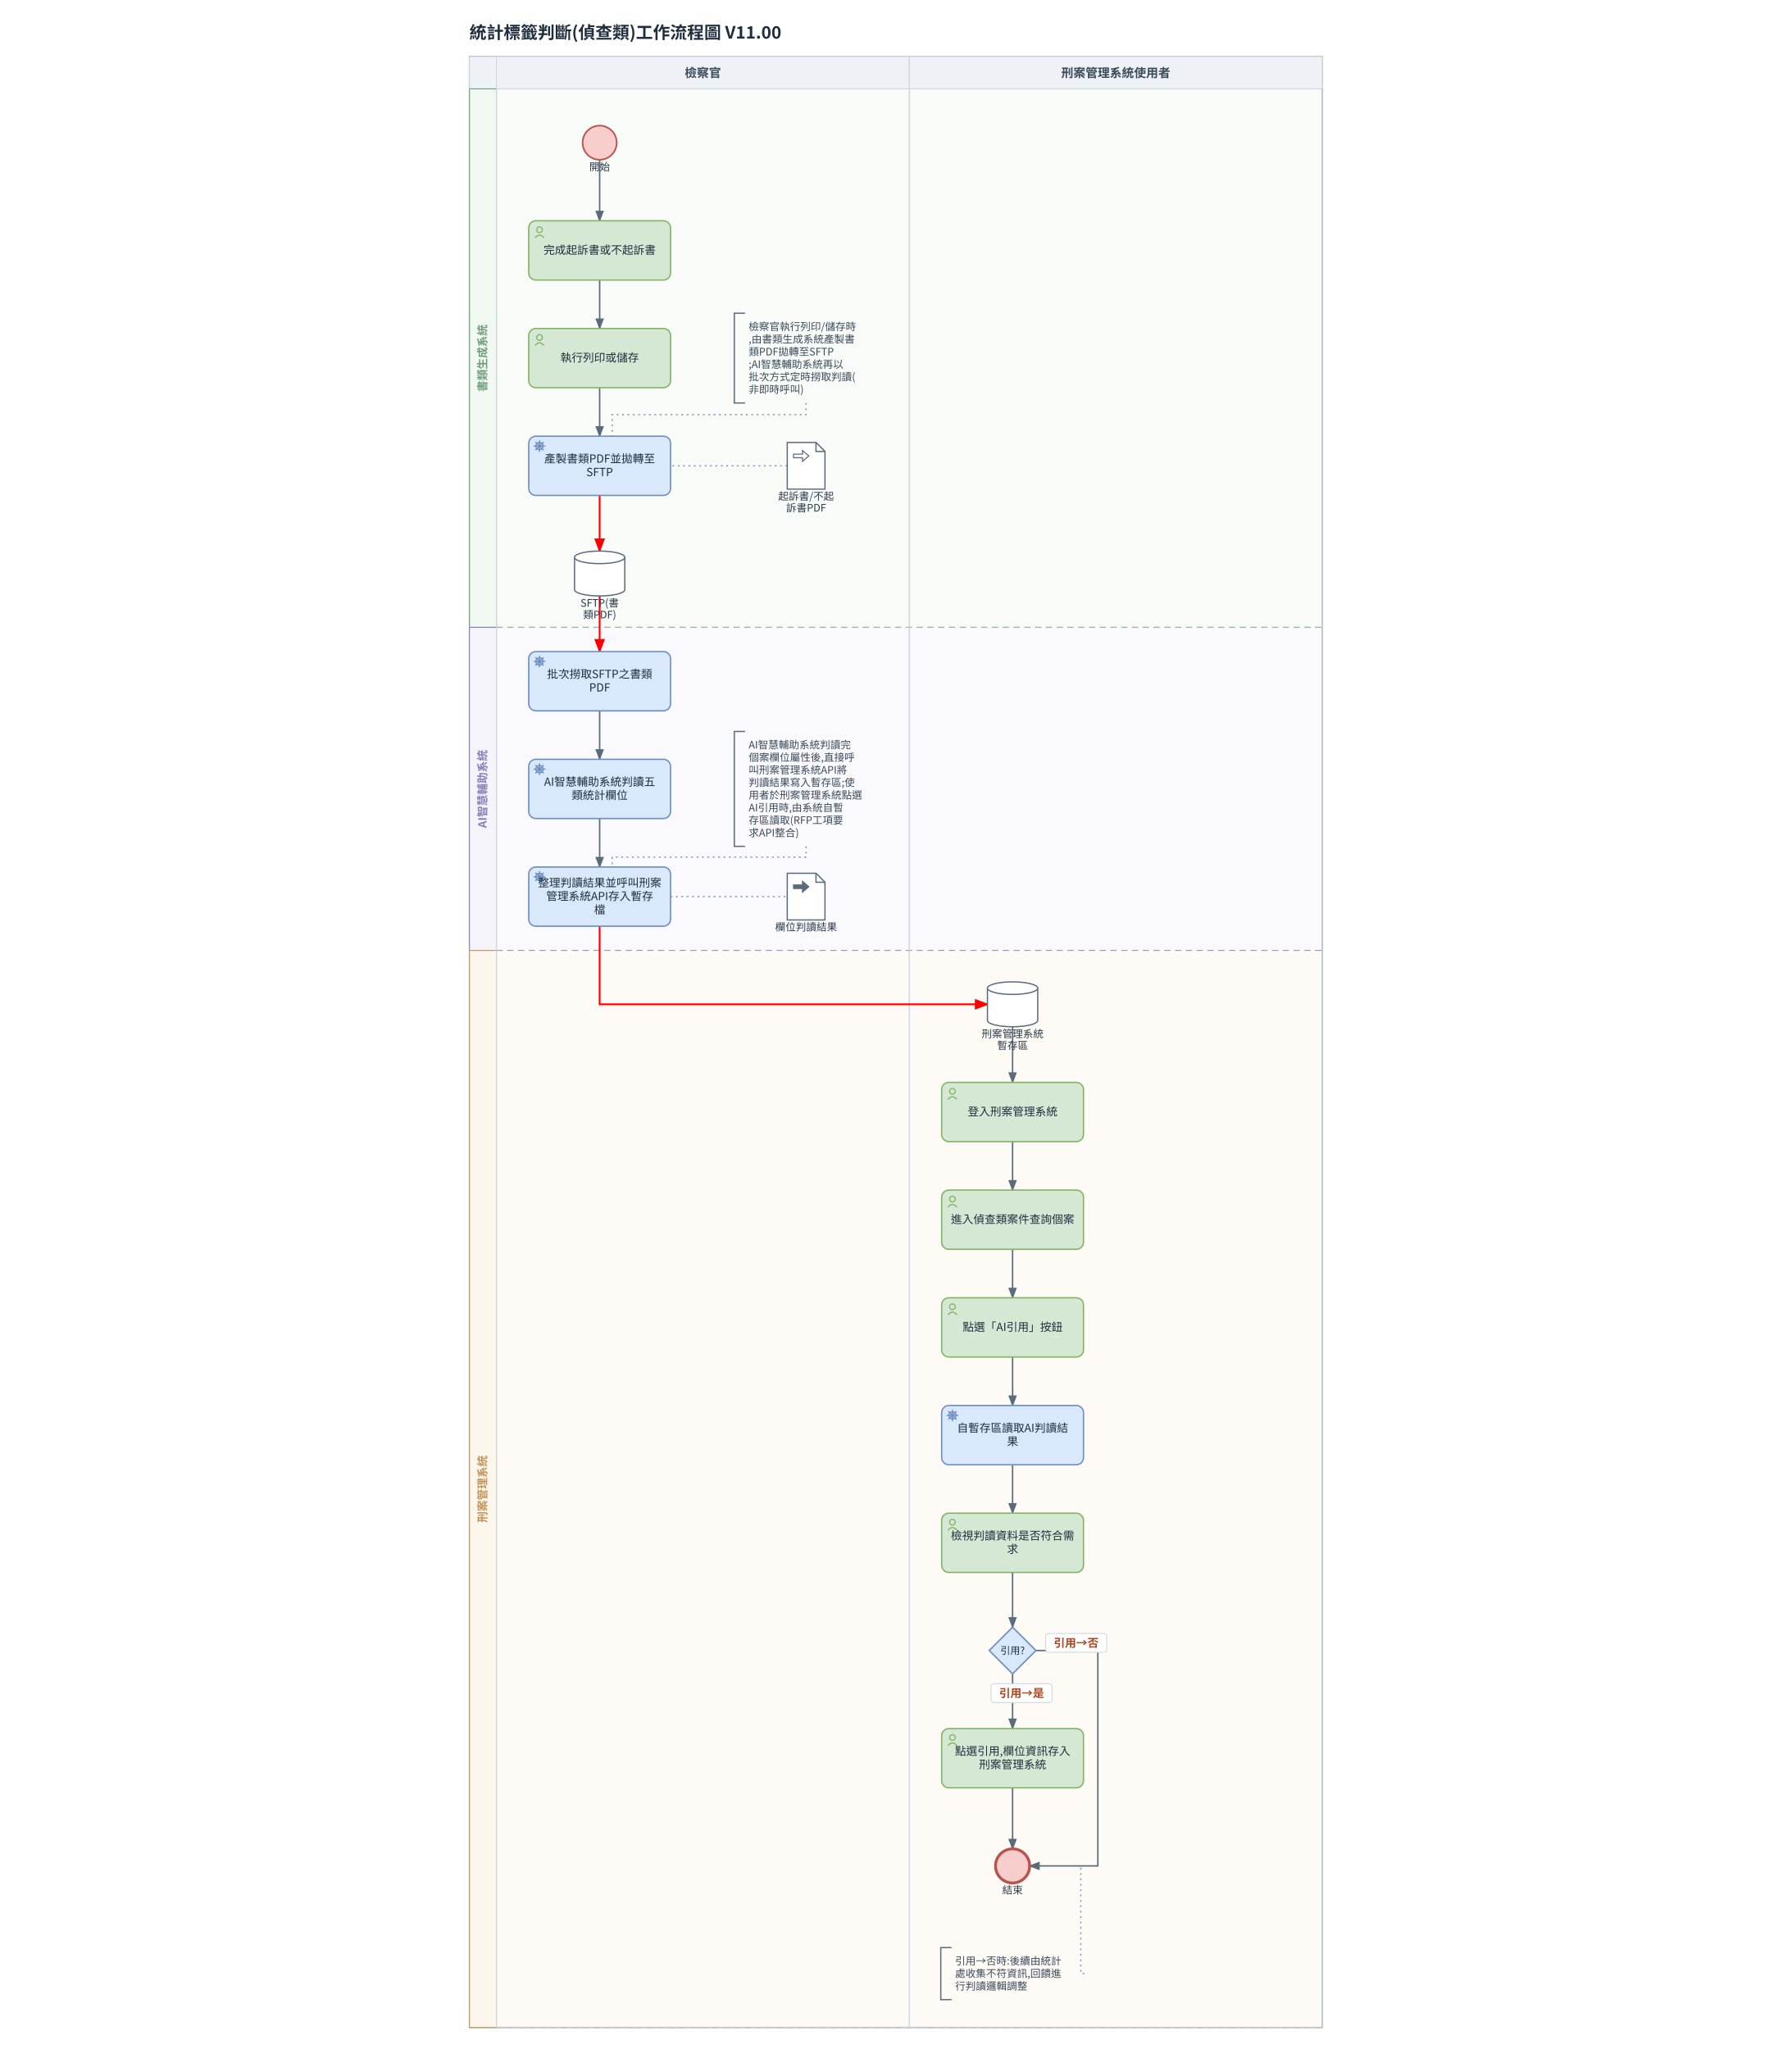
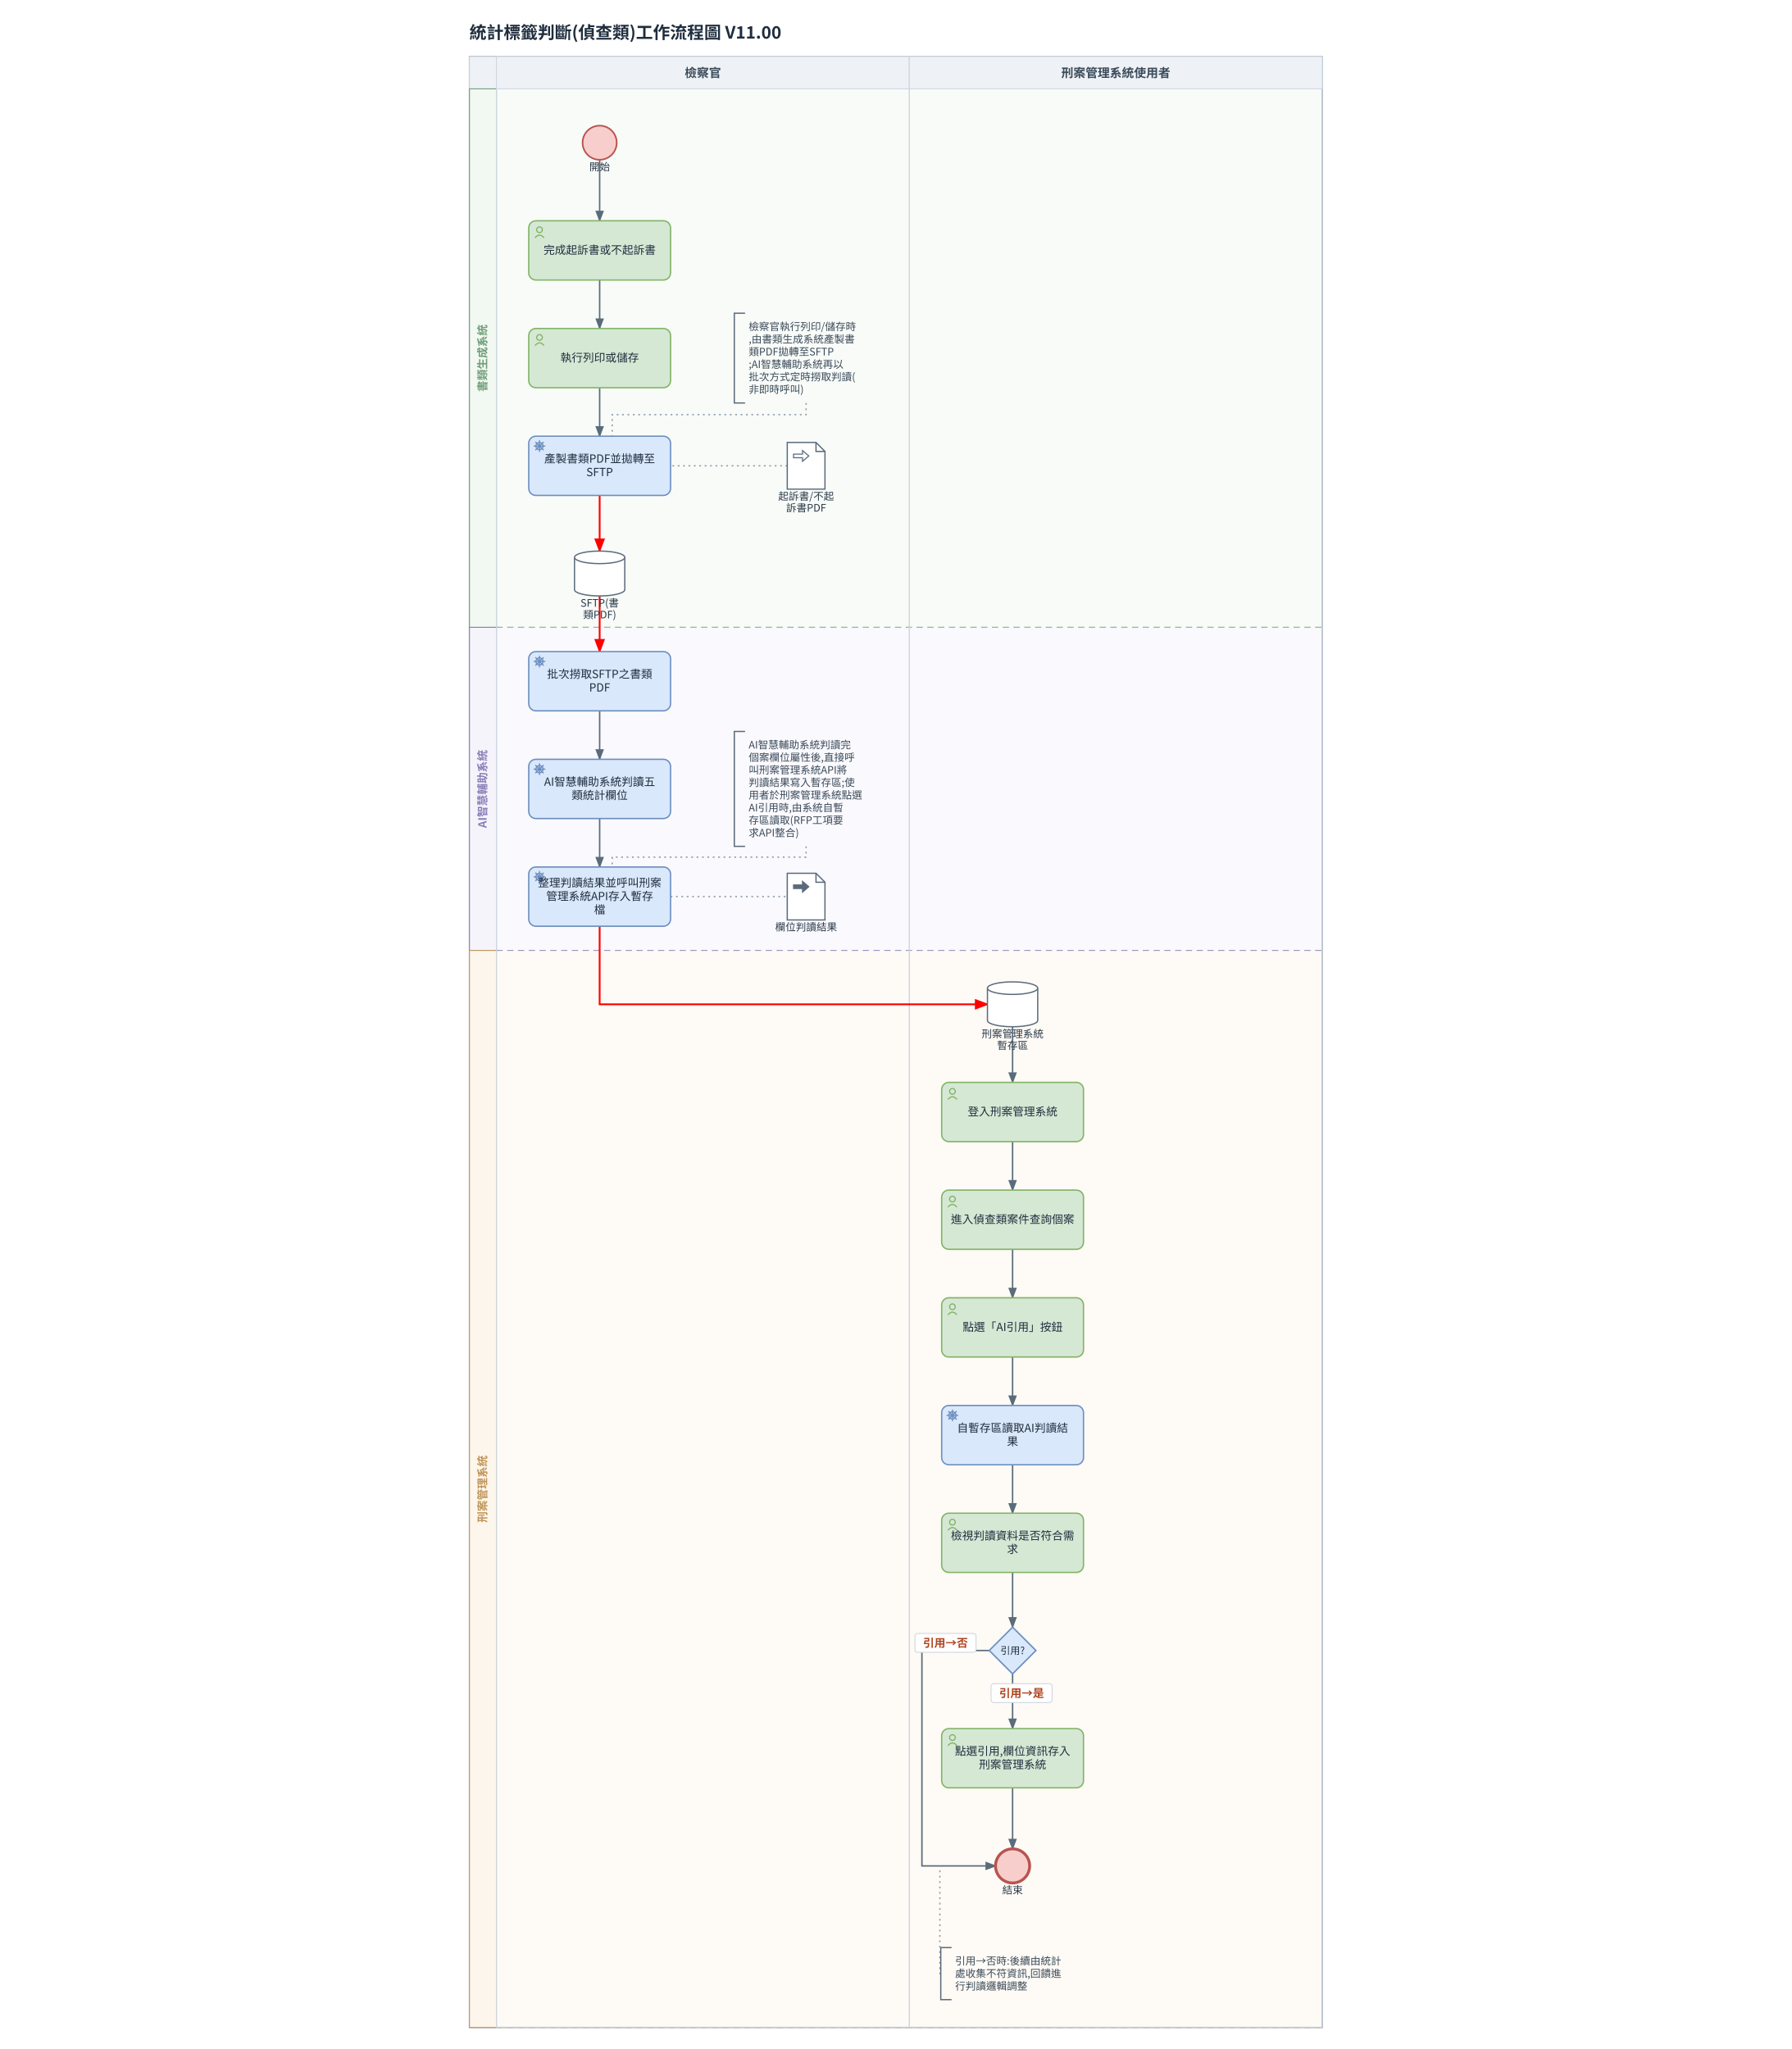
<svg xmlns="http://www.w3.org/2000/svg" viewBox="-383 7 1996 2283" data-pad="capped" font-family="Microsoft JhengHei, PingFang TC, Noto Sans CJK TC, sans-serif">
  <rect x="-383" y="7" width="1996" height="2283" fill="#ffffff" />
  <text x="140" y="50" font-size="19" font-weight="bold" fill="#1f2d3d">統計標籤判斷(偵查類)工作流程圖 V11.00</text>
  <defs>
    <marker id="arr" markerWidth="9" markerHeight="9" refX="7" refY="3" orient="auto" markerUnits="strokeWidth">
      <path d="M0,0 L8,3 L0,6 Z" fill="#5a6b7b" />
    </marker>
    <marker id="arrR" markerWidth="9" markerHeight="9" refX="7" refY="3" orient="auto" markerUnits="strokeWidth">
      <path d="M0,0 L8,3 L0,6 Z" fill="#FF0000" />
    </marker>
    <marker id="mfarr" markerWidth="11" markerHeight="11" refX="8" refY="4" orient="auto" markerUnits="strokeWidth">
      <path d="M0,0 L8,4 L0,8" fill="none" stroke="#6b7b8b" stroke-width="1.3" />
    </marker>
    <marker id="mfdot" markerWidth="10" markerHeight="10" refX="5" refY="5" orient="auto" markerUnits="strokeWidth">
      <circle cx="5" cy="5" r="3.2" fill="#fff" stroke="#6b7b8b" stroke-width="1.3" />
    </marker>
  </defs>
  <rect x="170" y="106" width="920" height="600" fill="#f2f8f2" fill-opacity="0.55" stroke="none" />
  <line x1="170" y1="706" x2="1090" y2="706" stroke="#6f9f78" stroke-width="1.2" stroke-dasharray="7 5" />
  <rect x="170" y="706" width="920" height="360" fill="#f6f4fb" fill-opacity="0.55" stroke="none" />
  <line x1="170" y1="1066" x2="1090" y2="1066" stroke="#8a7fb8" stroke-width="1.2" stroke-dasharray="7 5" />
  <rect x="170" y="1066" width="920" height="1200" fill="#fdf6ec" fill-opacity="0.55" stroke="none" />
  <line x1="170" y1="2266" x2="1090" y2="2266" stroke="#c2955a" stroke-width="1.2" stroke-dasharray="7 5" />
  <rect x="140" y="70" width="950" height="2196" fill="none" stroke="#9aa7b4" stroke-width="1.5" />
  <rect x="140" y="70" width="30" height="36" fill="#eef2f6" stroke="#cdd6df" />
  <rect x="140" y="106" width="30" height="600" fill="#f2f8f2" stroke="#6f9f78" stroke-width="1" />
  <text x="159.0" y="406.0" font-size="12.5" font-weight="bold" fill="#6f9f78" text-anchor="middle" transform="rotate(-90 159.0 406.0)">書類生成系統</text>
  <rect x="140" y="706" width="30" height="360" fill="#f6f4fb" stroke="#8a7fb8" stroke-width="1" />
  <text x="159.0" y="886.0" font-size="12.5" font-weight="bold" fill="#8a7fb8" text-anchor="middle" transform="rotate(-90 159.0 886.0)">AI智慧輔助系統</text>
  <rect x="140" y="1066" width="30" height="1200" fill="#fdf6ec" stroke="#c2955a" stroke-width="1" />
  <text x="159.0" y="1666.0" font-size="12.5" font-weight="bold" fill="#c2955a" text-anchor="middle" transform="rotate(-90 159.0 1666.0)">刑案管理系統</text>
  <rect x="170" y="70" width="460" height="2196" fill="none" stroke="#cdd6df" />
  <rect x="170" y="70" width="460" height="36" fill="#eef2f6" stroke="#cdd6df" />
  <text x="400.0" y="93" font-size="13.5" font-weight="bold" fill="#3a4a59" text-anchor="middle">檢察官</text>
  <rect x="630" y="70" width="460" height="2196" fill="none" stroke="#cdd6df" />
  <rect x="630" y="70" width="460" height="36" fill="#eef2f6" stroke="#cdd6df" />
  <text x="860.0" y="93" font-size="13.5" font-weight="bold" fill="#3a4a59" text-anchor="middle">刑案管理系統使用者</text>
  <path d="M285,185 L285,253" fill="none" stroke="#5a6b7b" stroke-width="1.6" marker-end="url(#arr)" />
  <path d="M285,319 L285,373" fill="none" stroke="#5a6b7b" stroke-width="1.6" marker-end="url(#arr)" />
  <path d="M285,439 L285,493" fill="none" stroke="#5a6b7b" stroke-width="1.6" marker-end="url(#arr)" />
  <path d="M285,559 L285,621" fill="none" stroke="#FF0000" stroke-width="2" marker-end="url(#arrR)" />
  <path d="M285,671 L285,733" fill="none" stroke="#FF0000" stroke-width="2" marker-end="url(#arrR)" />
  <path d="M285,799 L285,853" fill="none" stroke="#5a6b7b" stroke-width="1.6" marker-end="url(#arr)" />
  <path d="M285,919 L285,973" fill="none" stroke="#5a6b7b" stroke-width="1.6" marker-end="url(#arr)" />
  <path d="M285,1039 L285,1126 L717,1126" fill="none" stroke="#FF0000" stroke-width="2" marker-end="url(#arrR)" />
  <path d="M745,1151 L745,1213" fill="none" stroke="#5a6b7b" stroke-width="1.6" marker-end="url(#arr)" />
  <path d="M745,1279 L745,1333" fill="none" stroke="#5a6b7b" stroke-width="1.6" marker-end="url(#arr)" />
  <path d="M745,1399 L745,1453" fill="none" stroke="#5a6b7b" stroke-width="1.6" marker-end="url(#arr)" />
  <path d="M745,1519 L745,1573" fill="none" stroke="#5a6b7b" stroke-width="1.6" marker-end="url(#arr)" />
  <path d="M745,1639 L745,1693" fill="none" stroke="#5a6b7b" stroke-width="1.6" marker-end="url(#arr)" />
  <path d="M745,1759 L745,1820" fill="none" stroke="#5a6b7b" stroke-width="1.6" marker-end="url(#arr)" />
  <path d="M745,1872 L745,1933" fill="none" stroke="#5a6b7b" stroke-width="1.6" marker-end="url(#arr)" />
  <rect x="721.0" y="1883" width="68" height="21" fill="#fff" stroke="#cdd6df" rx="3" />
  <text x="755.0" y="1898" font-size="12.5" fill="#b0451f" text-anchor="middle" font-weight="bold">引用→是</text>
-   <path d="M771,1846 L840,1846 L840,2086 L764,2086" fill="none" stroke="#5a6b7b" stroke-width="1.6" marker-end="url(#arr)" />
-   <rect x="781.85" y="1827.0" width="68" height="21" fill="#fff" stroke="#cdd6df" rx="3" />
-   <text x="815.85" y="1842.0" font-size="12.5" fill="#b0451f" text-anchor="middle" font-weight="bold">引用→否</text>
+   <path d="M719,1846 L644,1846 L644,2086 L726,2086" fill="none" stroke="#5a6b7b" stroke-width="1.6" marker-end="url(#arr)" />
+   <rect x="636.25" y="1827.0" width="68" height="21" fill="#fff" stroke="#cdd6df" rx="3" />
+   <text x="670.25" y="1842.0" font-size="12.5" fill="#b0451f" text-anchor="middle" font-weight="bold">引用→否</text>
  <path d="M745,1999 L745,2067" fill="none" stroke="#5a6b7b" stroke-width="1.6" marker-end="url(#arr)" />
  <path d="M494,526 L364,526" fill="none" stroke="#8a99a8" stroke-width="1.4" stroke-dasharray="2,4" />
  <path d="M364,1006 L494,1006" fill="none" stroke="#8a99a8" stroke-width="1.4" stroke-dasharray="2,4" />
-   <path d="M825,2206 L821,2206 L821,2086" fill="none" stroke="#8a99a8" stroke-width="1.4" stroke-dasharray="2,4" />
+   <path d="M665,2206 L664,2206 L664,2086" fill="none" stroke="#8a99a8" stroke-width="1.4" stroke-dasharray="2,4" />
  <path d="M515,456 L515,469 L299,469 L299,493" fill="none" stroke="#8a99a8" stroke-width="1.4" stroke-dasharray="2,4" />
  <path d="M515,950 L515,962 L299,962 L299,973" fill="none" stroke="#8a99a8" stroke-width="1.4" stroke-dasharray="2,4" />
  <circle cx="285.0" cy="166.0" r="19.0" fill="#f8cecc" stroke="#b85450" stroke-width="1.8" />
  <text x="285.0" y="197" font-size="11.5" fill="#2a3a49" text-anchor="middle">開始</text>
  <rect x="206" y="253" width="158" height="66" rx="8" fill="#d5e8d4" stroke="#82b366" stroke-width="1.5" />
  <circle cx="218" cy="263" r="3.2" fill="none" stroke="#82b366" stroke-width="1.3" />
  <path d="M213,272 Q218,266 223,272" fill="none" stroke="#82b366" stroke-width="1.3" />
  <text x="285.0" y="290.0" font-size="12.5" fill="#1f2d3d" text-anchor="middle">完成起訴書或不起訴書</text>
  <rect x="206" y="373" width="158" height="66" rx="8" fill="#d5e8d4" stroke="#82b366" stroke-width="1.5" />
  <circle cx="218" cy="383" r="3.2" fill="none" stroke="#82b366" stroke-width="1.3" />
  <path d="M213,392 Q218,386 223,392" fill="none" stroke="#82b366" stroke-width="1.3" />
  <text x="285.0" y="410.0" font-size="12.5" fill="#1f2d3d" text-anchor="middle">執行列印或儲存</text>
  <rect x="206" y="493" width="158" height="66" rx="8" fill="#dae8fc" stroke="#6c8ebf" stroke-width="1.5" />
  <circle cx="218" cy="504" r="4" fill="none" stroke="#6c8ebf" stroke-width="1.3" />
  <path d="M218,504 l6.5,0.0 M218,504 l-6.5,0.0 M218,504 l0.0,6.5 M218,504 l0.0,-6.5 M218,504 l4.595,4.595 M218,504 l-4.595,4.595 M218,504 l4.595,-4.595 M218,504 l-4.595,-4.595 " stroke="#6c8ebf" stroke-width="1.3" fill="none" />
  <text x="285.0" y="522.5" font-size="12.5" fill="#1f2d3d" text-anchor="middle">產製書類PDF並拋轉至</text>
  <text x="285.0" y="537.5" font-size="12.5" fill="#1f2d3d" text-anchor="middle">SFTP</text>
  <path d="M257,628 L257,664 A28.0,7 0 0 0 313,664 L313,628" fill="#ffffff" stroke="#5a6b7b" stroke-width="1.4" />
  <ellipse cx="285.0" cy="628" rx="28.0" ry="7" fill="#ffffff" stroke="#5a6b7b" stroke-width="1.4" />
  <text x="285.0" y="683" font-size="11.5" fill="#2a3a49" text-anchor="middle">SFTP(書</text>
  <text x="285.0" y="696" font-size="11.5" fill="#2a3a49" text-anchor="middle">類PDF)</text>
  <rect x="206" y="733" width="158" height="66" rx="8" fill="#dae8fc" stroke="#6c8ebf" stroke-width="1.5" />
  <circle cx="218" cy="744" r="4" fill="none" stroke="#6c8ebf" stroke-width="1.3" />
  <path d="M218,744 l6.5,0.0 M218,744 l-6.5,0.0 M218,744 l0.0,6.5 M218,744 l0.0,-6.5 M218,744 l4.595,4.595 M218,744 l-4.595,4.595 M218,744 l4.595,-4.595 M218,744 l-4.595,-4.595 " stroke="#6c8ebf" stroke-width="1.3" fill="none" />
  <text x="285.0" y="762.5" font-size="12.5" fill="#1f2d3d" text-anchor="middle">批次撈取SFTP之書類</text>
  <text x="285.0" y="777.5" font-size="12.5" fill="#1f2d3d" text-anchor="middle">PDF</text>
  <rect x="206" y="853" width="158" height="66" rx="8" fill="#dae8fc" stroke="#6c8ebf" stroke-width="1.5" />
  <circle cx="218" cy="864" r="4" fill="none" stroke="#6c8ebf" stroke-width="1.3" />
  <path d="M218,864 l6.5,0.0 M218,864 l-6.5,0.0 M218,864 l0.0,6.5 M218,864 l0.0,-6.5 M218,864 l4.595,4.595 M218,864 l-4.595,4.595 M218,864 l4.595,-4.595 M218,864 l-4.595,-4.595 " stroke="#6c8ebf" stroke-width="1.3" fill="none" />
  <text x="285.0" y="882.5" font-size="12.5" fill="#1f2d3d" text-anchor="middle">AI智慧輔助系統判讀五</text>
  <text x="285.0" y="897.5" font-size="12.5" fill="#1f2d3d" text-anchor="middle">類統計欄位</text>
  <rect x="206" y="973" width="158" height="66" rx="8" fill="#dae8fc" stroke="#6c8ebf" stroke-width="1.5" />
  <circle cx="218" cy="984" r="4" fill="none" stroke="#6c8ebf" stroke-width="1.3" />
  <path d="M218,984 l6.5,0.0 M218,984 l-6.5,0.0 M218,984 l0.0,6.5 M218,984 l0.0,-6.5 M218,984 l4.595,4.595 M218,984 l-4.595,4.595 M218,984 l4.595,-4.595 M218,984 l-4.595,-4.595 " stroke="#6c8ebf" stroke-width="1.3" fill="none" />
  <text x="285.0" y="995.0" font-size="12.5" fill="#1f2d3d" text-anchor="middle">整理判讀結果並呼叫刑案</text>
  <text x="285.0" y="1010.0" font-size="12.5" fill="#1f2d3d" text-anchor="middle">管理系統API存入暫存</text>
  <text x="285.0" y="1025.0" font-size="12.5" fill="#1f2d3d" text-anchor="middle">檔</text>
  <path d="M717,1108 L717,1144 A28.0,7 0 0 0 773,1144 L773,1108" fill="#ffffff" stroke="#5a6b7b" stroke-width="1.4" />
  <ellipse cx="745.0" cy="1108" rx="28.0" ry="7" fill="#ffffff" stroke="#5a6b7b" stroke-width="1.4" />
  <text x="745.0" y="1163" font-size="11.5" fill="#2a3a49" text-anchor="middle">刑案管理系統</text>
  <text x="745.0" y="1176" font-size="11.5" fill="#2a3a49" text-anchor="middle">暫存區</text>
  <rect x="666" y="1213" width="158" height="66" rx="8" fill="#d5e8d4" stroke="#82b366" stroke-width="1.5" />
  <circle cx="678" cy="1223" r="3.2" fill="none" stroke="#82b366" stroke-width="1.3" />
  <path d="M673,1232 Q678,1226 683,1232" fill="none" stroke="#82b366" stroke-width="1.3" />
  <text x="745.0" y="1250.0" font-size="12.5" fill="#1f2d3d" text-anchor="middle">登入刑案管理系統</text>
  <rect x="666" y="1333" width="158" height="66" rx="8" fill="#d5e8d4" stroke="#82b366" stroke-width="1.5" />
  <circle cx="678" cy="1343" r="3.2" fill="none" stroke="#82b366" stroke-width="1.3" />
  <path d="M673,1352 Q678,1346 683,1352" fill="none" stroke="#82b366" stroke-width="1.3" />
  <text x="745.0" y="1370.0" font-size="12.5" fill="#1f2d3d" text-anchor="middle">進入偵查類案件查詢個案</text>
  <rect x="666" y="1453" width="158" height="66" rx="8" fill="#d5e8d4" stroke="#82b366" stroke-width="1.5" />
  <circle cx="678" cy="1463" r="3.2" fill="none" stroke="#82b366" stroke-width="1.3" />
  <path d="M673,1472 Q678,1466 683,1472" fill="none" stroke="#82b366" stroke-width="1.3" />
  <text x="745.0" y="1490.0" font-size="12.5" fill="#1f2d3d" text-anchor="middle">點選「AI引用」按鈕</text>
  <rect x="666" y="1573" width="158" height="66" rx="8" fill="#dae8fc" stroke="#6c8ebf" stroke-width="1.5" />
  <circle cx="678" cy="1584" r="4" fill="none" stroke="#6c8ebf" stroke-width="1.3" />
  <path d="M678,1584 l6.5,0.0 M678,1584 l-6.5,0.0 M678,1584 l0.0,6.5 M678,1584 l0.0,-6.5 M678,1584 l4.595,4.595 M678,1584 l-4.595,4.595 M678,1584 l4.595,-4.595 M678,1584 l-4.595,-4.595 " stroke="#6c8ebf" stroke-width="1.3" fill="none" />
  <text x="745.0" y="1602.5" font-size="12.5" fill="#1f2d3d" text-anchor="middle">自暫存區讀取AI判讀結</text>
  <text x="745.0" y="1617.5" font-size="12.5" fill="#1f2d3d" text-anchor="middle">果</text>
  <rect x="666" y="1693" width="158" height="66" rx="8" fill="#d5e8d4" stroke="#82b366" stroke-width="1.5" />
  <circle cx="678" cy="1703" r="3.2" fill="none" stroke="#82b366" stroke-width="1.3" />
  <path d="M673,1712 Q678,1706 683,1712" fill="none" stroke="#82b366" stroke-width="1.3" />
  <text x="745.0" y="1722.5" font-size="12.5" fill="#1f2d3d" text-anchor="middle">檢視判讀資料是否符合需</text>
  <text x="745.0" y="1737.5" font-size="12.5" fill="#1f2d3d" text-anchor="middle">求</text>
  <polygon points="745.0,1820 771,1846.0 745.0,1872 719,1846.0" fill="#dae8fc" stroke="#6c8ebf" stroke-width="1.6" />
  <text x="745.0" y="1850.0" font-size="11" fill="#1f2d3d" text-anchor="middle">引用?</text>
  <rect x="666" y="1933" width="158" height="66" rx="8" fill="#d5e8d4" stroke="#82b366" stroke-width="1.5" />
  <circle cx="678" cy="1943" r="3.2" fill="none" stroke="#82b366" stroke-width="1.3" />
  <path d="M673,1952 Q678,1946 683,1952" fill="none" stroke="#82b366" stroke-width="1.3" />
  <text x="745.0" y="1962.5" font-size="12.5" fill="#1f2d3d" text-anchor="middle">點選引用,欄位資訊存入</text>
  <text x="745.0" y="1977.5" font-size="12.5" fill="#1f2d3d" text-anchor="middle">刑案管理系統</text>
  <circle cx="745.0" cy="2086.0" r="19.0" fill="#f8cecc" stroke="#b85450" stroke-width="3.2" />
  <text x="745.0" y="2117" font-size="11.5" fill="#2a3a49" text-anchor="middle">結束</text>
  <path d="M494,500 L526,500 L536,510 L536,552 L494,552 Z" fill="#ffffff" stroke="#5a6b7b" stroke-width="1.4" />
  <path d="M526,500 L526,510 L536,510" fill="none" stroke="#5a6b7b" stroke-width="1.4" />
  <path d="M501,513 L511,513 L511,509 L518,515 L511,521 L511,517 L501,517 Z" fill="none" stroke="#5a6b7b" stroke-width="1.2" />
  <text x="515.0" y="564" font-size="11.5" fill="#2a3a49" text-anchor="middle">起訴書/不起</text>
  <text x="515.0" y="577" font-size="11.5" fill="#2a3a49" text-anchor="middle">訴書PDF</text>
  <path d="M494,980 L526,980 L536,990 L536,1032 L494,1032 Z" fill="#ffffff" stroke="#5a6b7b" stroke-width="1.4" />
  <path d="M526,980 L526,990 L536,990" fill="none" stroke="#5a6b7b" stroke-width="1.4" />
  <path d="M501,993 L511,993 L511,989 L518,995 L511,1001 L511,997 L501,997 Z" fill="#5a6b7b" stroke="#5a6b7b" stroke-width="1.2" />
  <text x="515.0" y="1044" font-size="11.5" fill="#2a3a49" text-anchor="middle">欄位判讀結果</text>
  <path d="M677,2177 L665,2177 L665,2235 L677,2235" fill="none" stroke="#5a6b7b" stroke-width="1.4" />
  <text x="681" y="2196.0" font-size="11.5" fill="#3a4a59">引用→否時:後續由統計</text>
  <text x="681" y="2210.0" font-size="11.5" fill="#3a4a59">處收集不符資訊,回饋進</text>
  <text x="681" y="2224.0" font-size="11.5" fill="#3a4a59">行判讀邏輯調整</text>
  <path d="M447,356 L435,356 L435,456 L447,456" fill="none" stroke="#5a6b7b" stroke-width="1.4" />
  <text x="451" y="375.0" font-size="11.5" fill="#3a4a59">檢察官執行列印/儲存時</text>
  <text x="451" y="389.0" font-size="11.5" fill="#3a4a59">,由書類生成系統產製書</text>
  <text x="451" y="403.0" font-size="11.5" fill="#3a4a59">類PDF拋轉至SFTP</text>
  <text x="451" y="417.0" font-size="11.5" fill="#3a4a59">;AI智慧輔助系統再以</text>
  <text x="451" y="431.0" font-size="11.5" fill="#3a4a59">批次方式定時撈取判讀(</text>
  <text x="451" y="445.0" font-size="11.5" fill="#3a4a59">非即時呼叫)</text>
  <path d="M447,822 L435,822 L435,950 L447,950" fill="none" stroke="#5a6b7b" stroke-width="1.4" />
  <text x="451" y="841.0" font-size="11.5" fill="#3a4a59">AI智慧輔助系統判讀完</text>
  <text x="451" y="855.0" font-size="11.5" fill="#3a4a59">個案欄位屬性後,直接呼</text>
  <text x="451" y="869.0" font-size="11.5" fill="#3a4a59">叫刑案管理系統API將</text>
  <text x="451" y="883.0" font-size="11.5" fill="#3a4a59">判讀結果寫入暫存區;使</text>
  <text x="451" y="897.0" font-size="11.5" fill="#3a4a59">用者於刑案管理系統點選</text>
  <text x="451" y="911.0" font-size="11.5" fill="#3a4a59">AI引用時,由系統自暫</text>
  <text x="451" y="925.0" font-size="11.5" fill="#3a4a59">存區讀取(RFP工項要</text>
  <text x="451" y="939.0" font-size="11.5" fill="#3a4a59">求API整合)</text>
</svg>
